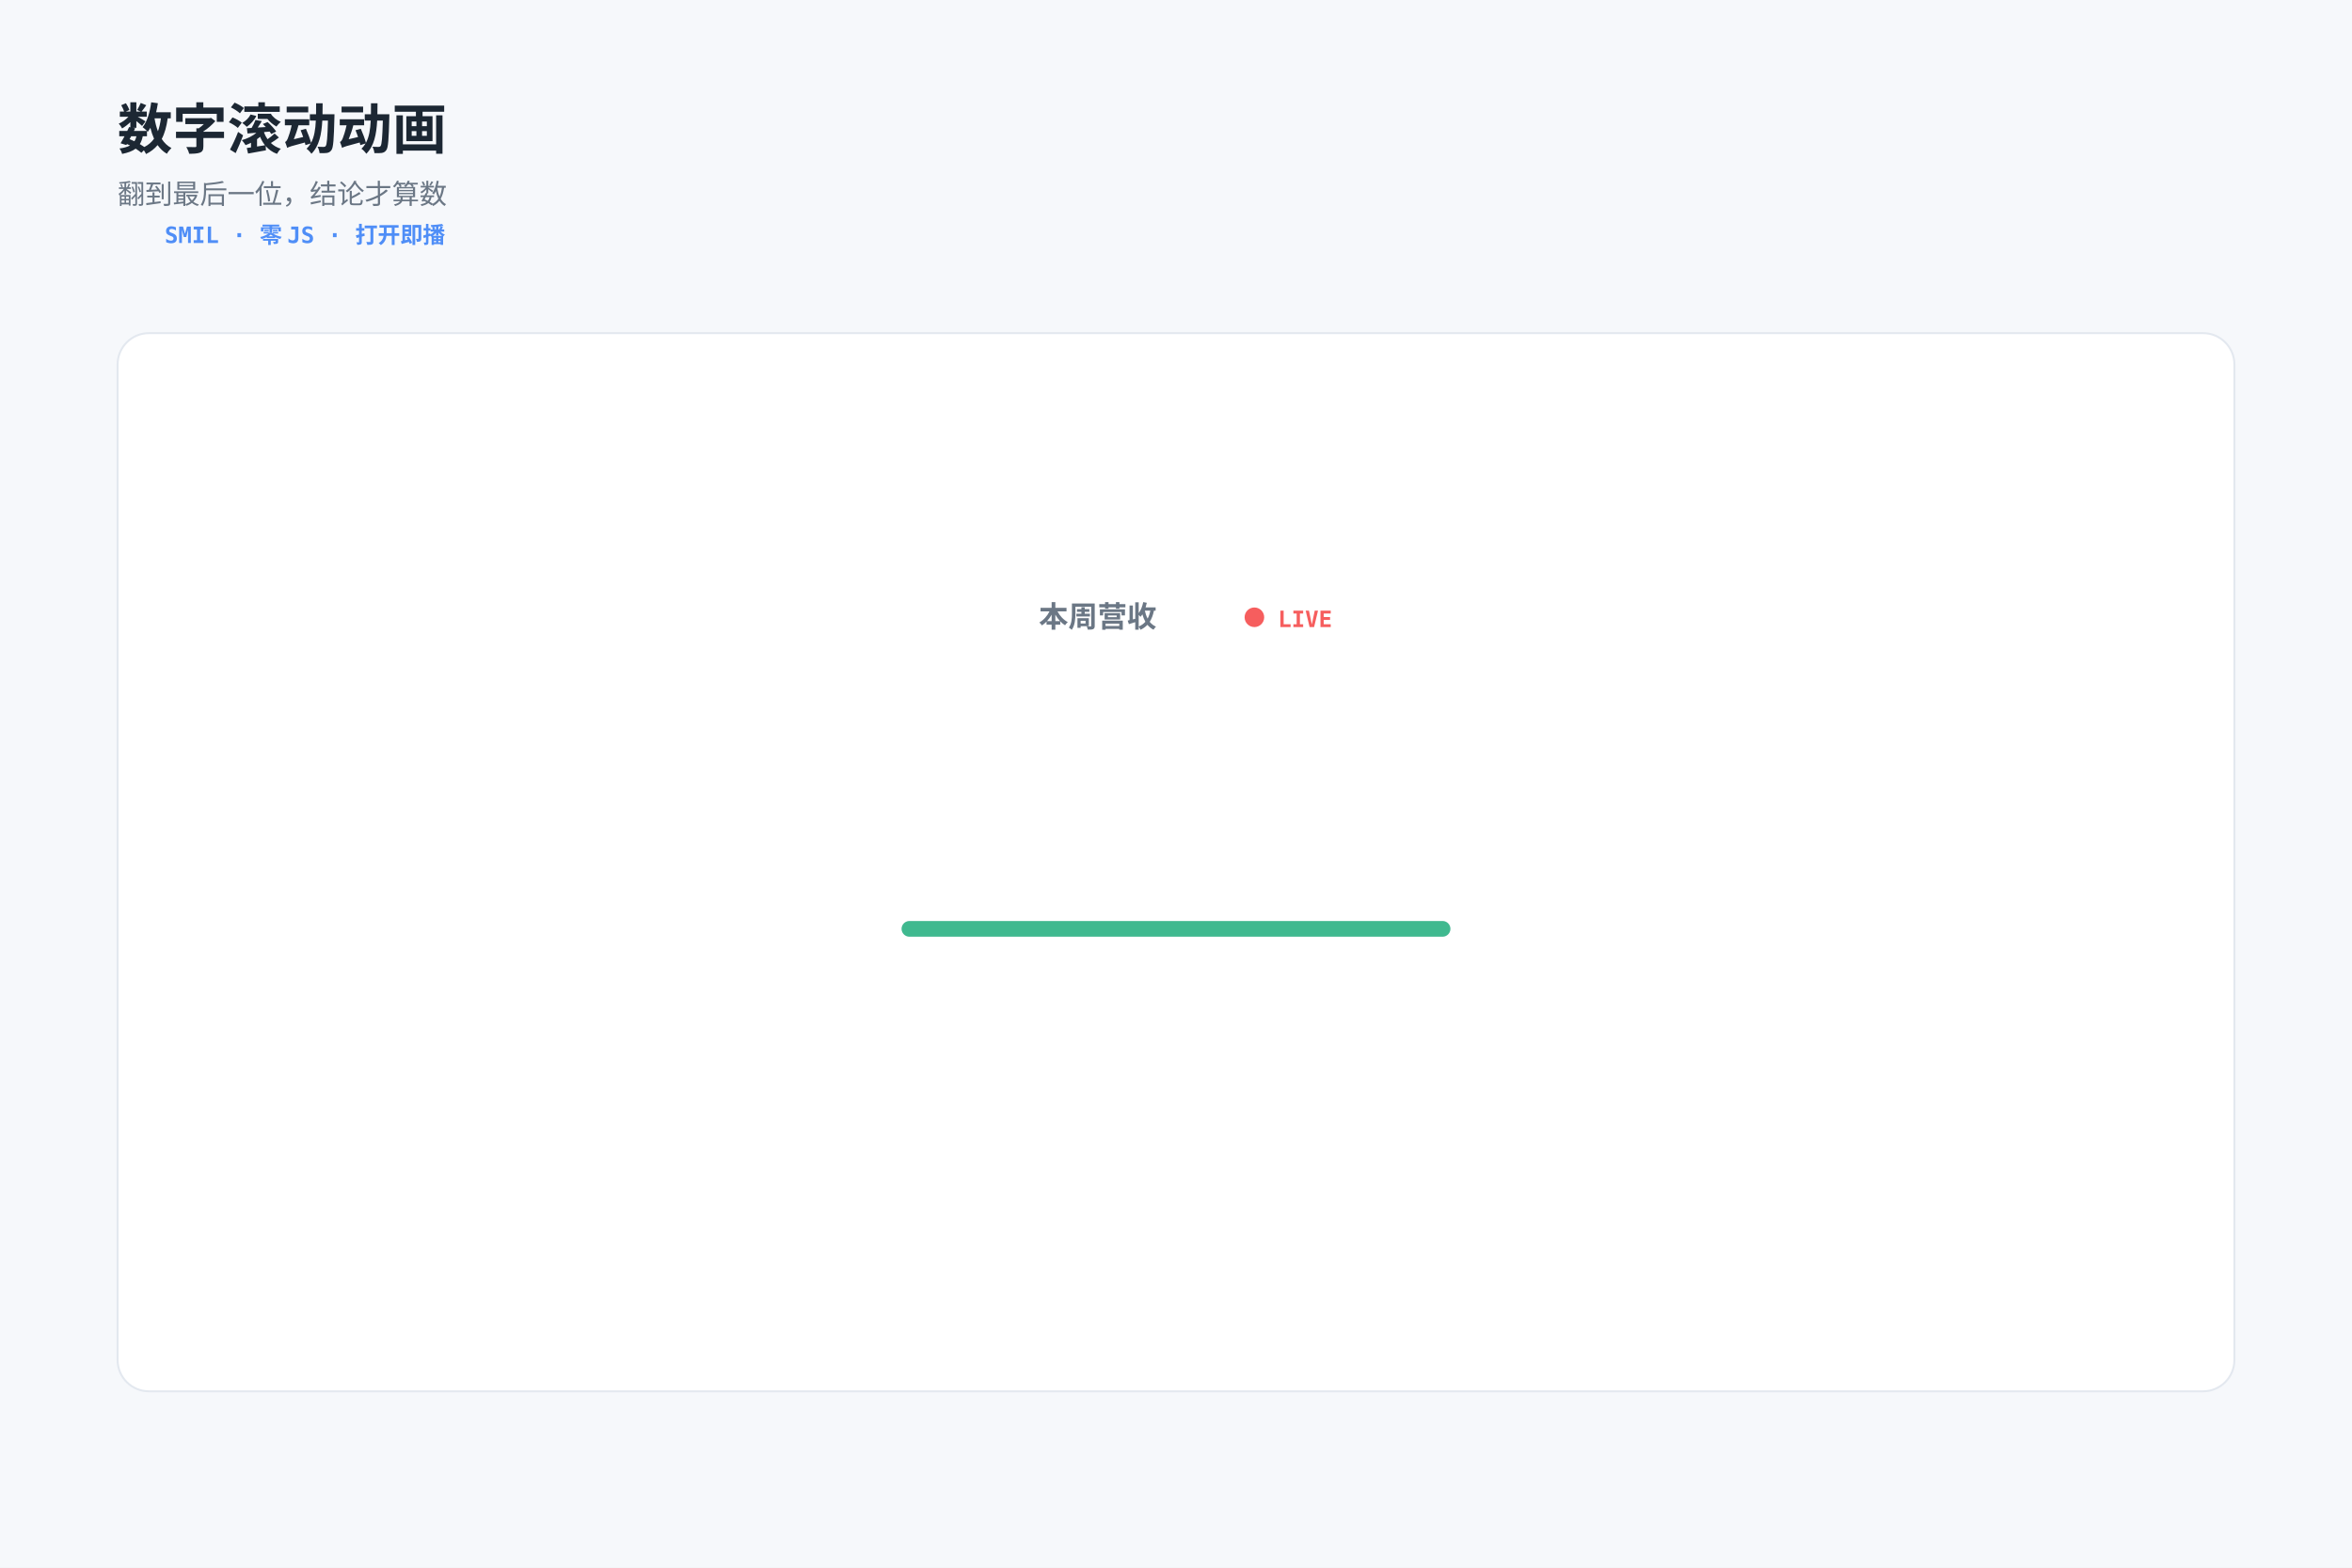
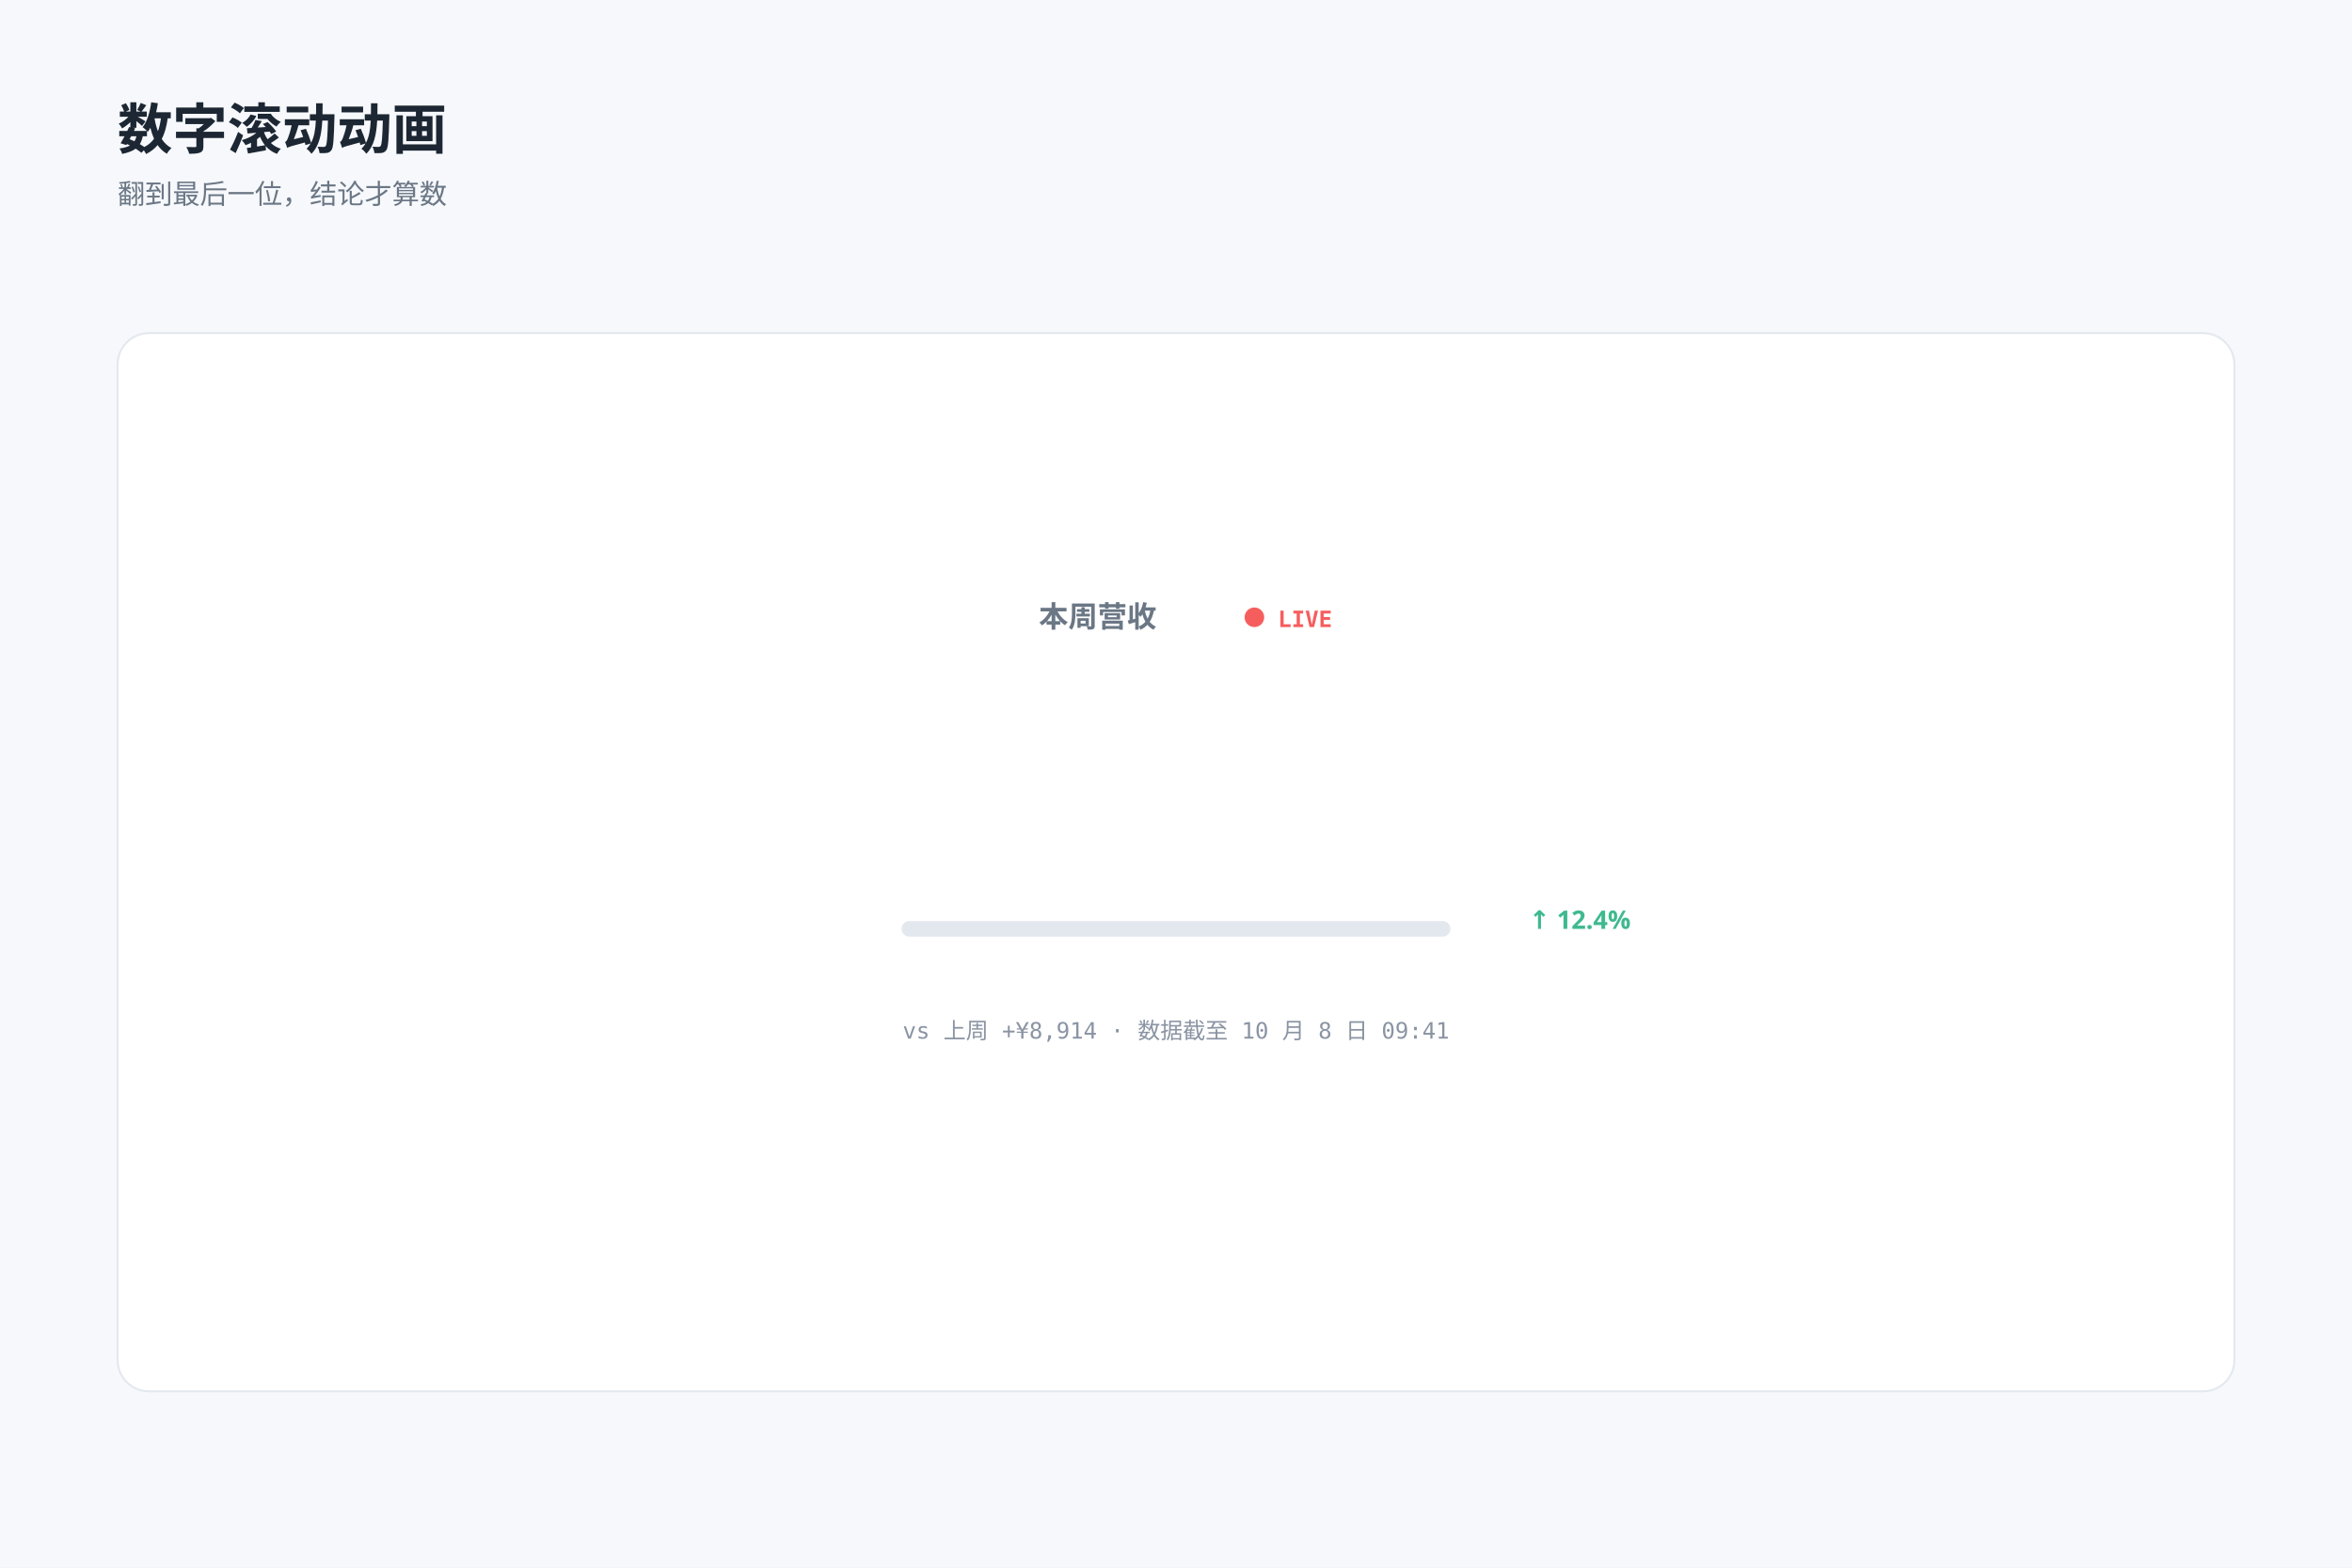
<svg xmlns="http://www.w3.org/2000/svg" width="1200" height="800" viewBox="0 0 1200 800" font-family="PingFang SC, Hiragino Sans GB, Microsoft YaHei, sans-serif">
  <rect width="1200" height="800" fill="#f6f8fb" />
  <text x="60" y="76" font-size="28" font-weight="700" fill="#1c2733">数字滚动动画</text>
  <text x="60" y="104" font-size="14" fill="#6b7785">翻到最后一位，结论才算数</text>
-   <text x="84" y="124" font-size="11.5" fill="#4f8ef7" text-anchor="start" font-weight="700" font-family="SFMono-Regular, Menlo, monospace">SMIL · 零 JS · 打开即播</text>
  <g>
    <rect x="60" y="170" width="1080" height="540" rx="16" fill="#ffffff" stroke="#e3e8ef" />
    <text x="560" y="320" font-size="15" fill="#6b7785" text-anchor="middle" font-weight="600">本周营收</text>
    <circle cx="640" cy="315" r="5" fill="#f65e5e">
      <animate attributeName="opacity" values="1;0.15;1" dur="0.9s" repeatCount="indefinite" />
    </circle>
    <text x="652" y="320" font-size="11.5" fill="#f65e5e" text-anchor="start" font-weight="800" font-family="SFMono-Regular, Menlo, monospace">LIVE</text>
    <text x="600" y="430" font-size="68" font-weight="800" fill="#1c2733" text-anchor="middle" opacity="0">
      <animate attributeName="opacity" values="0;0;1;1;0;0" keyTimes="0;0.000;0.012;0.067;0.092;1" dur="6.5s" repeatCount="indefinite" />¥0</text>
    <text x="600" y="430" font-size="68" font-weight="800" fill="#1c2733" text-anchor="middle" opacity="0">
      <animate attributeName="opacity" values="0;0;1;1;0;0" keyTimes="0;0.067;0.079;0.134;0.159;1" dur="6.5s" repeatCount="indefinite" />¥8,914</text>
    <text x="600" y="430" font-size="68" font-weight="800" fill="#1c2733" text-anchor="middle" opacity="0">
      <animate attributeName="opacity" values="0;0;1;1;0;0" keyTimes="0;0.134;0.146;0.201;0.226;1" dur="6.5s" repeatCount="indefinite" />¥21,376</text>
    <text x="600" y="430" font-size="68" font-weight="800" fill="#1c2733" text-anchor="middle" opacity="0">
      <animate attributeName="opacity" values="0;0;1;1;0;0" keyTimes="0;0.201;0.213;0.269;0.294;1" dur="6.5s" repeatCount="indefinite" />¥35,402</text>
    <text x="600" y="430" font-size="68" font-weight="800" fill="#1c2733" text-anchor="middle" opacity="0">
      <animate attributeName="opacity" values="0;0;1;1;0;0" keyTimes="0;0.269;0.281;0.336;0.361;1" dur="6.5s" repeatCount="indefinite" />¥49,183</text>
    <text x="600" y="430" font-size="68" font-weight="800" fill="#1c2733" text-anchor="middle" opacity="0">
      <animate attributeName="opacity" values="0;0;1;1;0;0" keyTimes="0;0.336;0.348;0.403;0.428;1" dur="6.5s" repeatCount="indefinite" />¥61,027</text>
    <text x="600" y="430" font-size="68" font-weight="800" fill="#1c2733" text-anchor="middle" opacity="0">
      <animate attributeName="opacity" values="0;0;1;1;0;0" keyTimes="0;0.403;0.415;0.470;0.495;1" dur="6.5s" repeatCount="indefinite" />¥71,560</text>
    <text x="600" y="430" font-size="68" font-weight="800" fill="#1c2733" text-anchor="middle" opacity="0">
      <animate attributeName="opacity" values="0;0;1;1;0;0" keyTimes="0;0.470;0.482;0.537;0.562;1" dur="6.5s" repeatCount="indefinite" />¥79,488</text>
    <text x="600" y="430" font-size="68" font-weight="800" fill="#1c2733" text-anchor="middle" opacity="0">
      <animate attributeName="opacity" values="0;0;1;1;0;0" keyTimes="0;0.537;0.549;0.604;0.629;1" dur="6.5s" repeatCount="indefinite" />¥82,731</text>
    <text x="600" y="430" font-size="68" font-weight="800" fill="#1c2733" text-anchor="middle" opacity="0">
      <animate attributeName="opacity" values="0;0;1;1;0;0" keyTimes="0;0.604;0.616;0.671;0.696;1" dur="6.5s" repeatCount="indefinite" />¥83,904</text>
    <text x="600" y="430" font-size="68" font-weight="800" fill="#4f8ef7" text-anchor="middle" opacity="0">
      <animate attributeName="opacity" values="0;0;1;1;0;0" keyTimes="0;0.671;0.683;0.930;0.955;1" dur="6.5s" repeatCount="indefinite" />¥84,257</text>
    <rect x="460" y="470" width="280" height="8" rx="4" fill="#e3e8ef" />
-     <rect x="460" y="470" width="280" height="8" rx="4" fill="#3fb98f">
-       <animate attributeName="width" values="0;0;280;280;0" keyTimes="0;0.030;0.738;0.93;1" dur="6.5s" repeatCount="indefinite" />
+     <rect x="460" y="470" width="0" height="8" rx="4" fill="#3fb98f">
+       <animate attributeName="width" values="0;0;280;280;0" keyTimes="0;0.03;0.738;0.93;1" dur="6.5s" repeatCount="indefinite" />
    </rect>
+     <text x="780" y="474" font-size="13" fill="#3fb98f" text-anchor="start" font-weight="700">↑ 12.4%</text>
+     <text x="600" y="530" font-size="11.5" fill="#8a94a3" text-anchor="middle" font-family="SFMono-Regular, Menlo, monospace">vs 上周 +¥8,914 · 数据截至 10 月 8 日 09:41</text>
  </g>
</svg>
